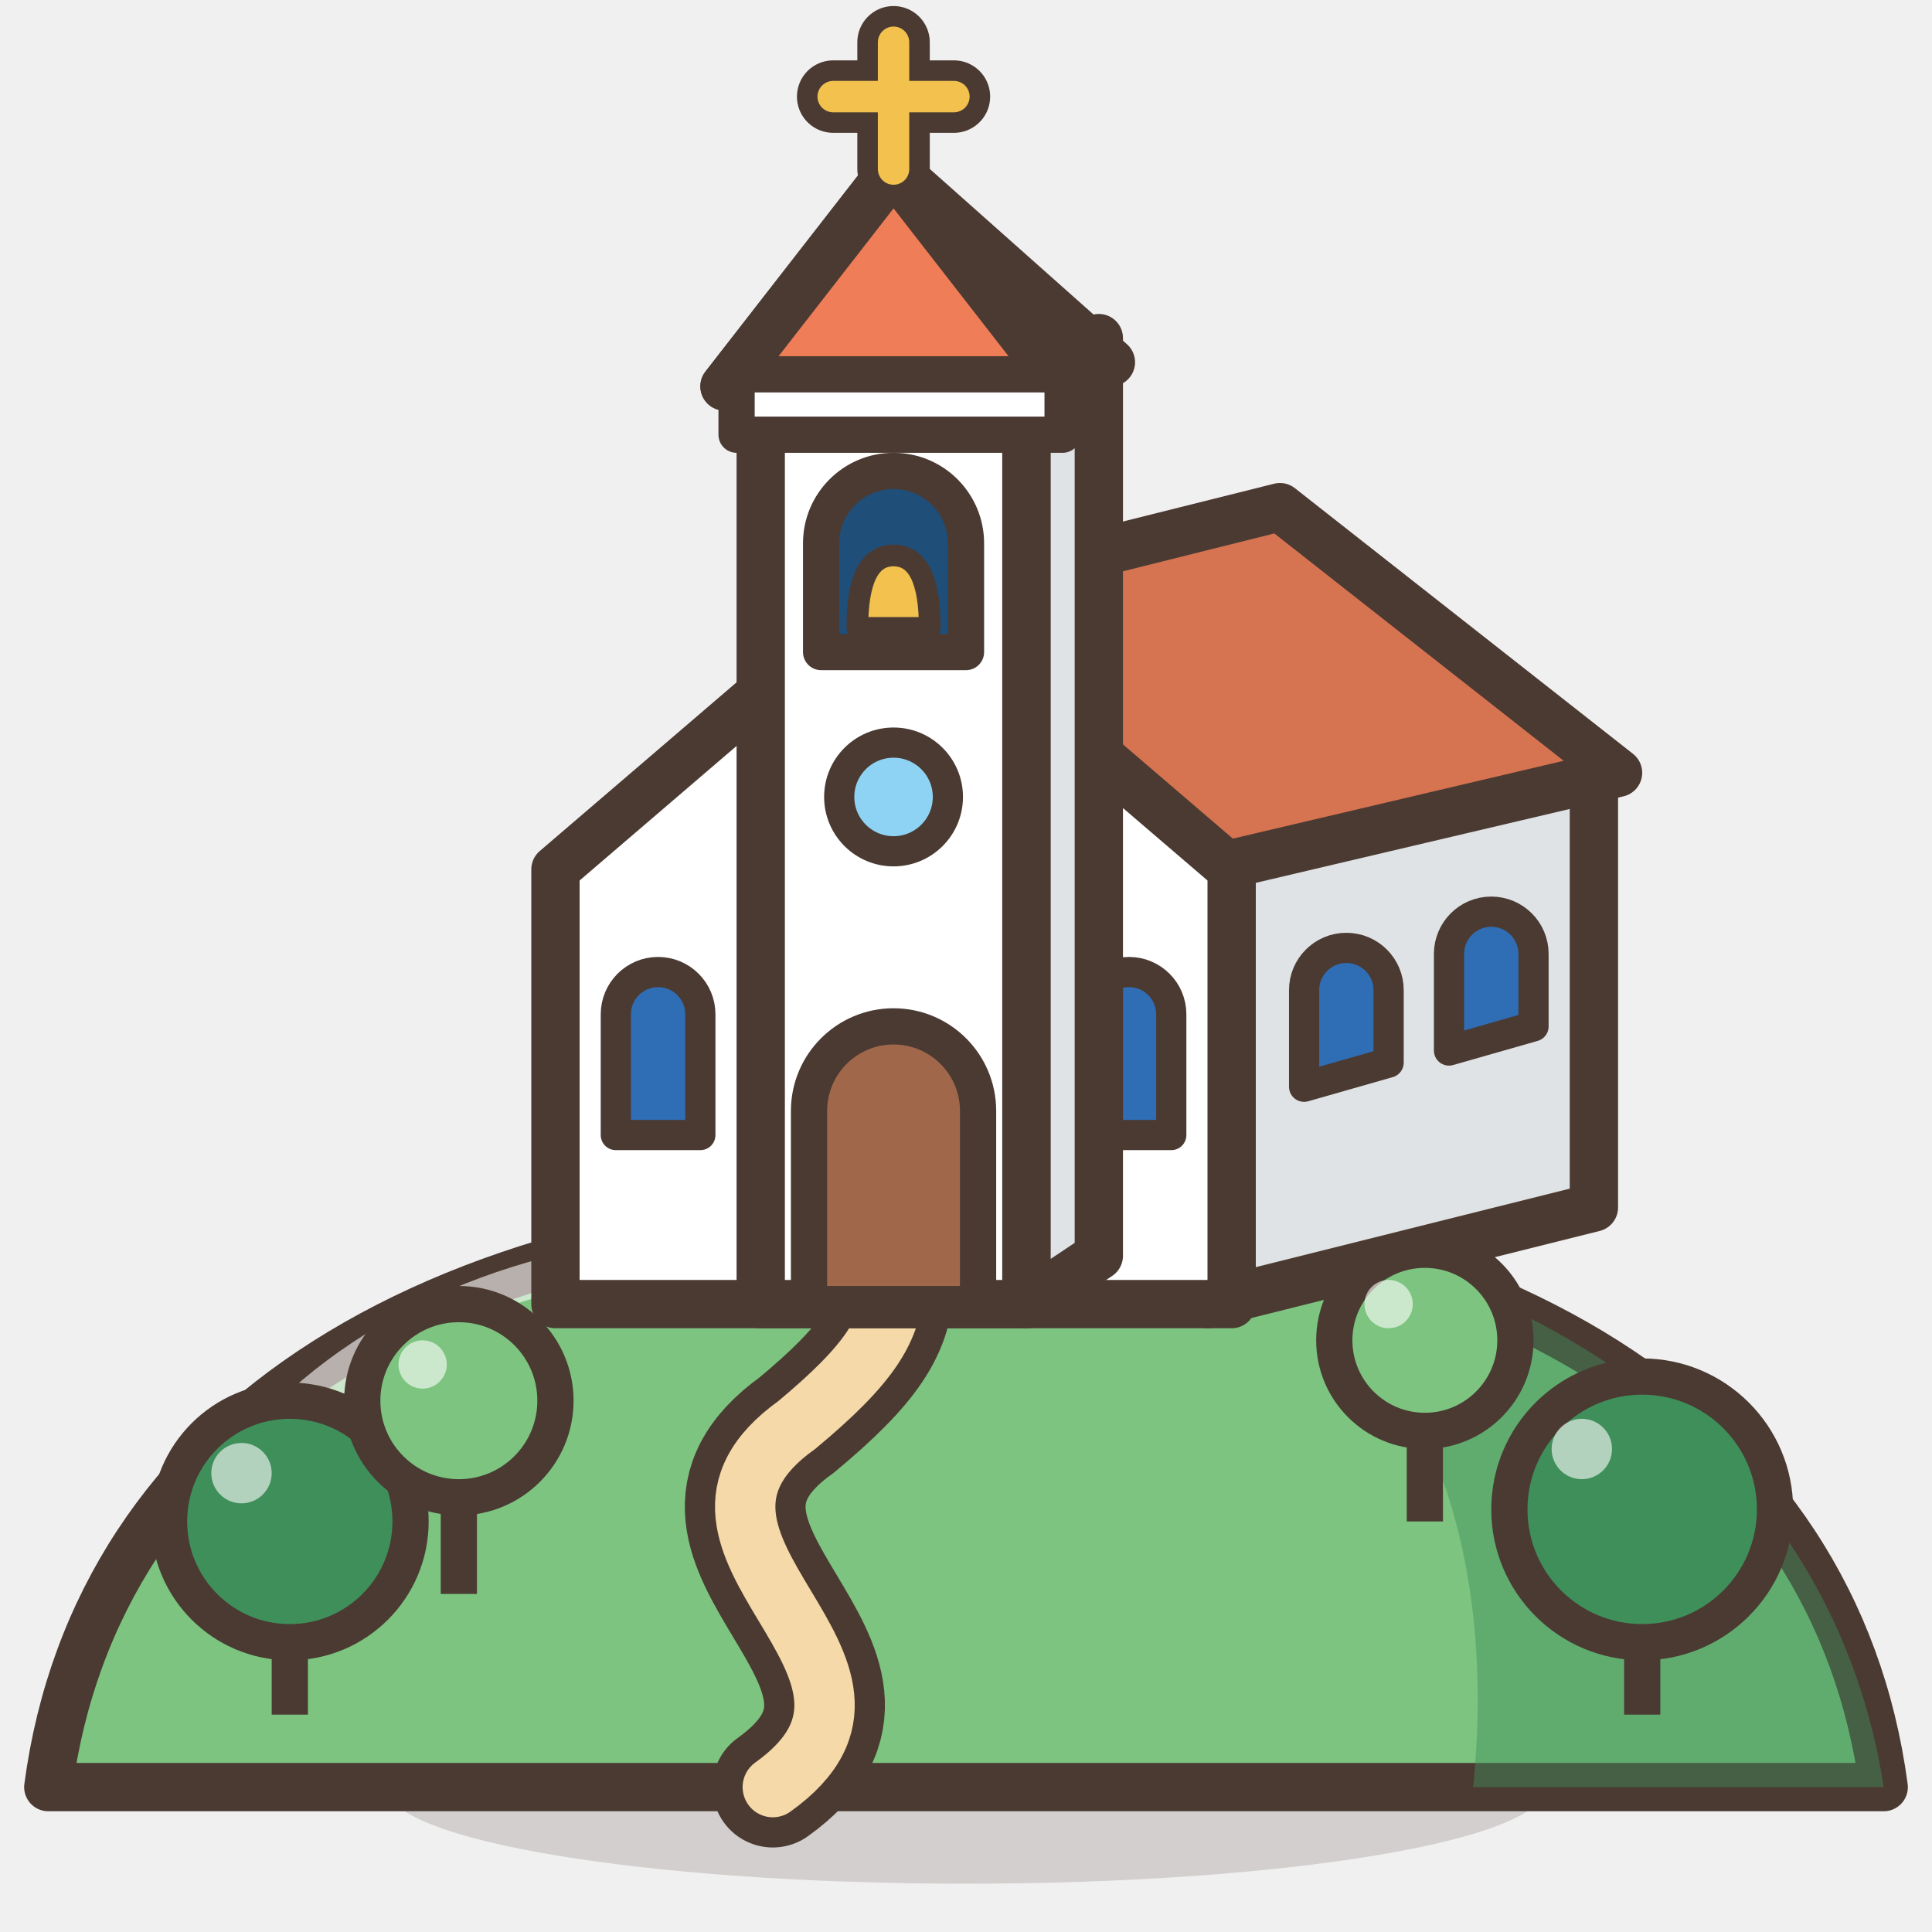
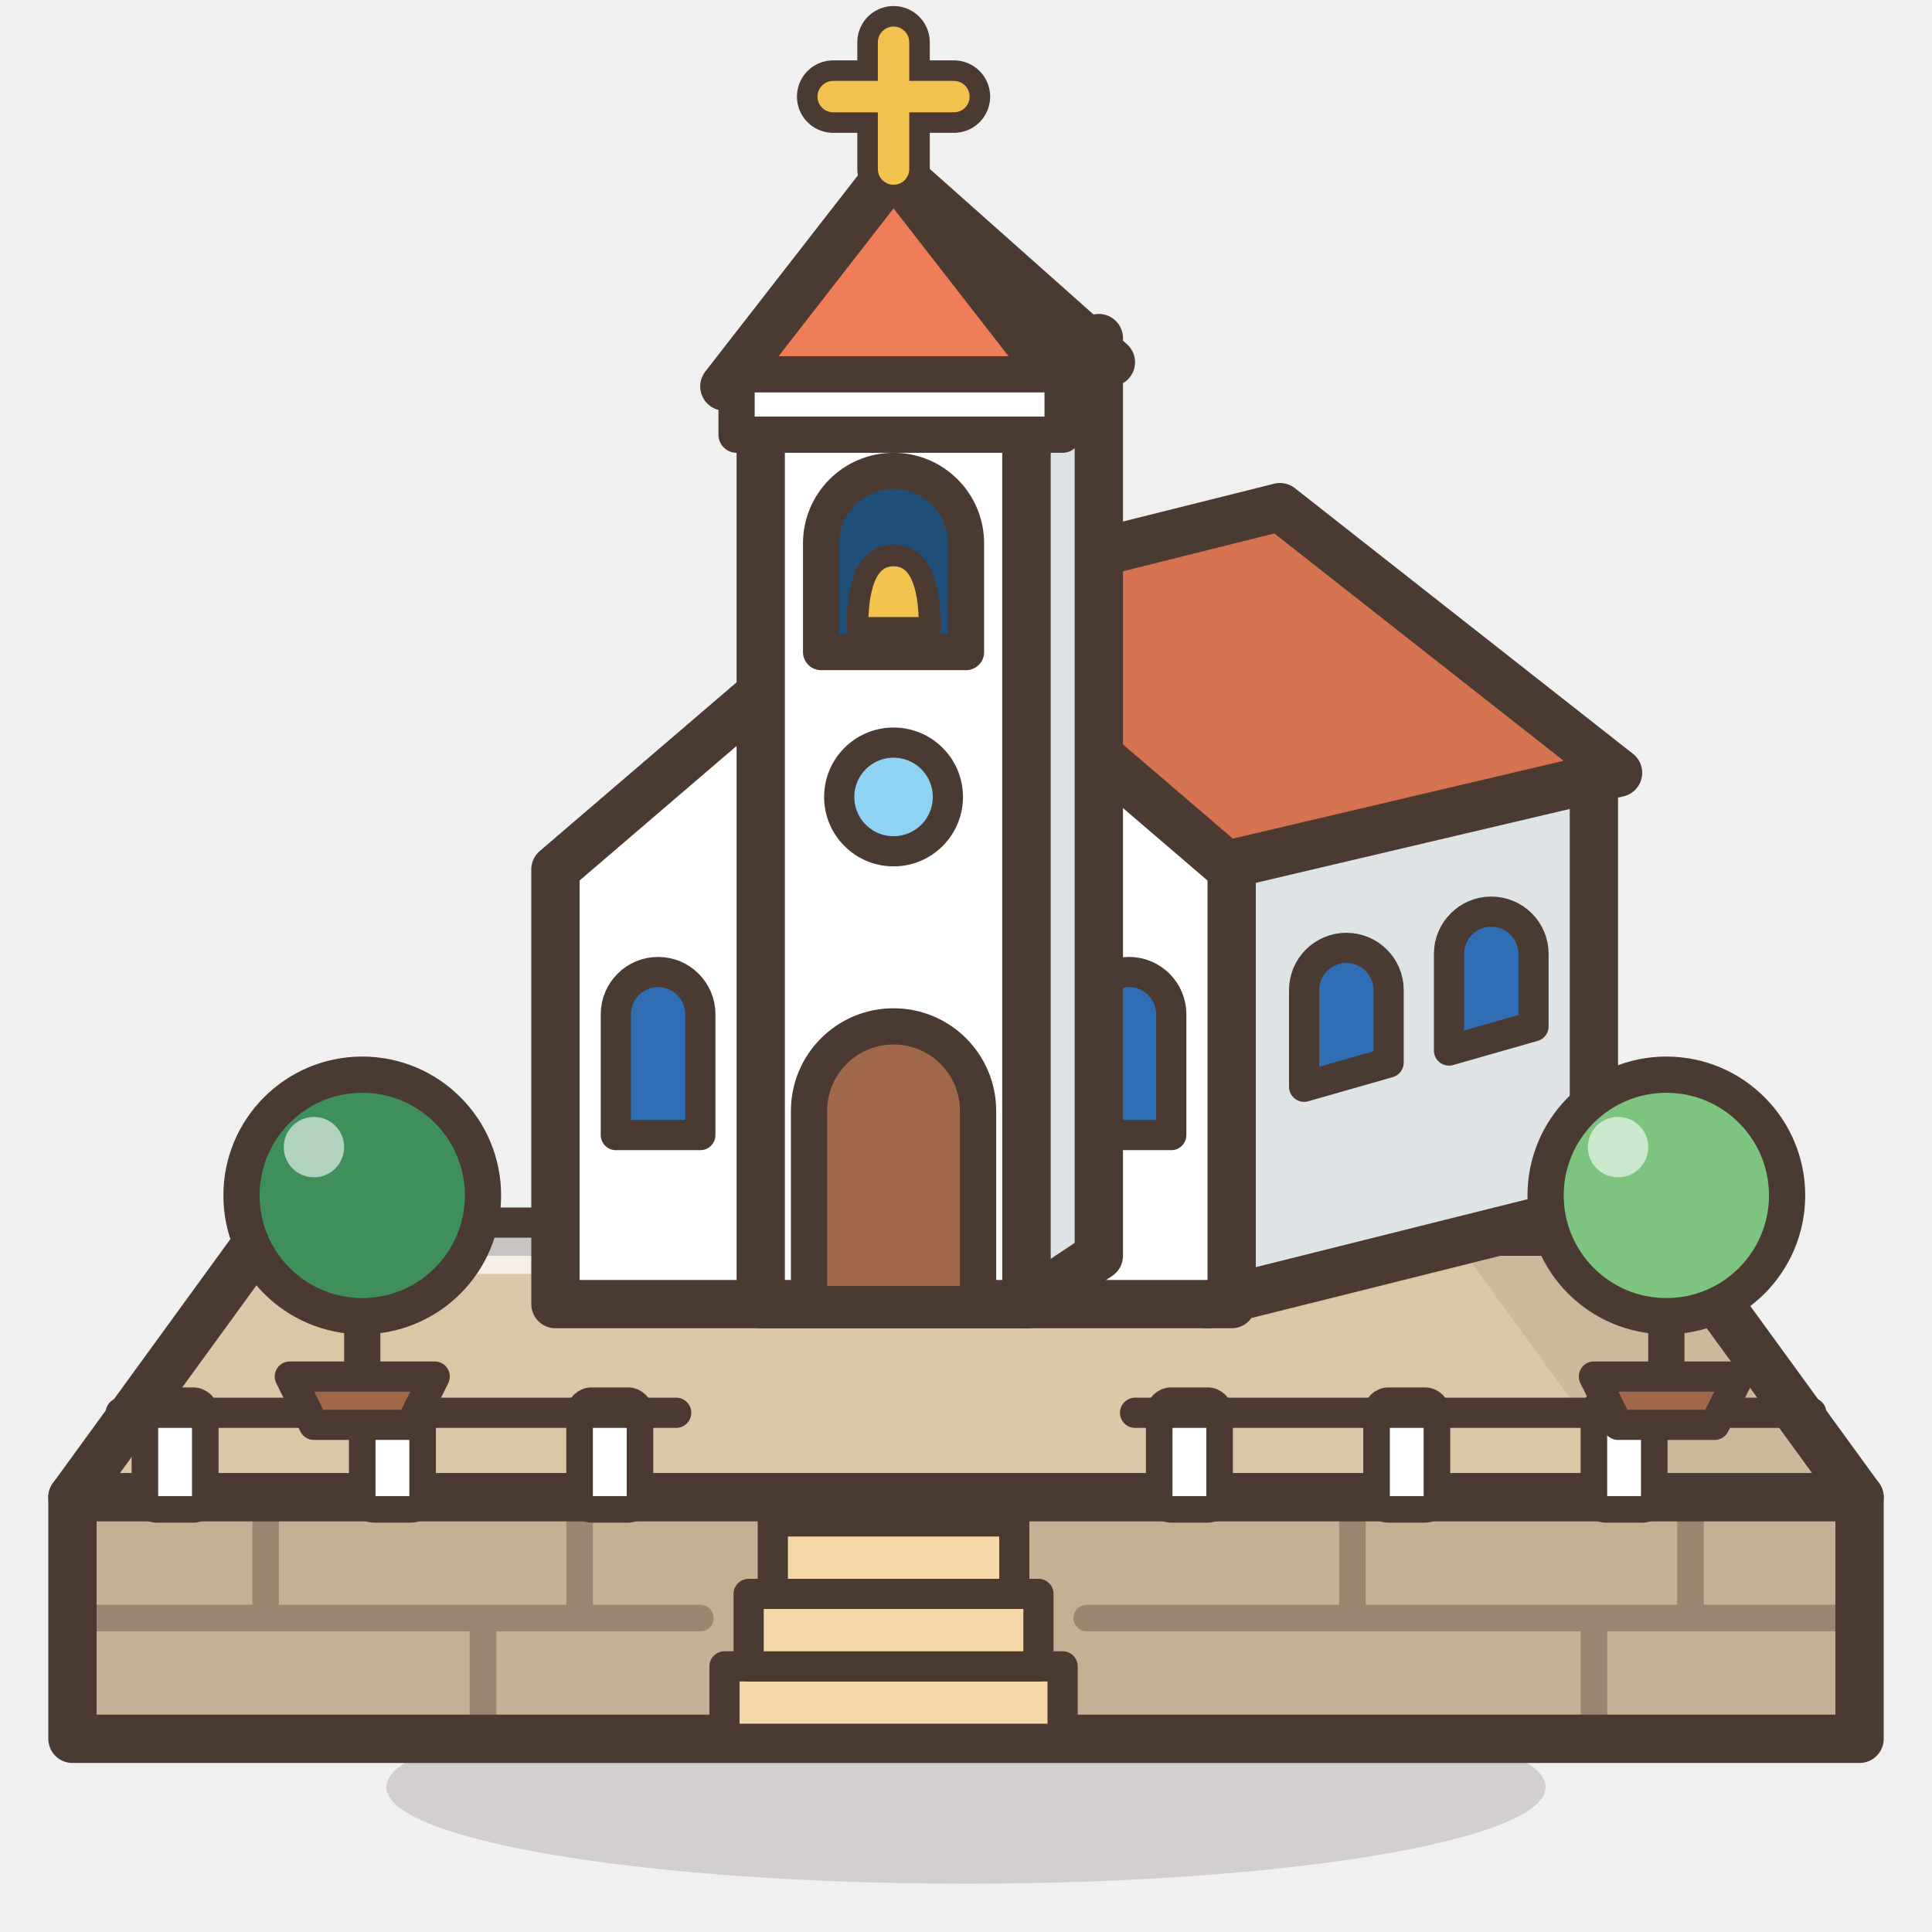
<svg xmlns="http://www.w3.org/2000/svg" viewBox="0 0 160 160">
  <ellipse cx="80" cy="148" rx="48" ry="8" fill="#4a3a32" opacity="0.18" />
-   <path d="M4 148 C8 118 36 100 80 100 C124 100 152 118 156 148 Z" fill="#7cc47f" stroke="#4a3a32" stroke-width="4" stroke-linejoin="round" />
-   <path d="M104 102 C130 106 152 122 156 148 L122 148 C124 128 118 112 104 102 Z" fill="#3f8f5a" opacity="0.45" />
-   <path d="M16 128 C22 116 34 108 48 105" stroke="#ffffff" stroke-width="3" stroke-linecap="round" fill="none" opacity="0.6" />
-   <path d="M64 148 C78 138 52 128 66 118 C72 113 74 110 74 106" stroke="#4a3a32" stroke-width="10" stroke-linecap="round" fill="none" />
-   <path d="M64 148 C78 138 52 128 66 118 C72 113 74 110 74 106" stroke="#f5d9a8" stroke-width="5" stroke-linecap="round" fill="none" />
+   <g stroke="#4a3a32" stroke-width="4" stroke-linejoin="round">
+     <path d="M6 124 L22 102 L138 102 L154 124 Z" fill="#d9c7a7" />
+     <path d="M6 124 H154 V144 H6 Z" fill="#d9c7a7" />
+   </g>
+   <path d="M8 126 H152 V142 H8 Z" fill="#4a3a32" opacity="0.16" />
+   <path d="M120 102 L138 102 L154 124 L136 124 Z" fill="#4a3a32" opacity="0.1" />
+   <g stroke="#4a3a32" stroke-width="2.2" stroke-linecap="round" opacity="0.35">
+     <path d="M6 134 H58 M90 134 H154 M22 124 V134 M40 134 V144 M112 124 V134 M132 134 V144 M48 124 V134 M140 124 V134" />
+   </g>
+   <g stroke="#4a3a32" stroke-width="2.5" stroke-linejoin="round">
+     <path d="M60 144 V138 H88 V144 Z" fill="#f5d9a8" />
+     <path d="M62 138 V132 H86 V138 Z" fill="#f5d9a8" />
+     <path d="M64 132 V126 H84 V132 Z" fill="#f5d9a8" />
+   </g>
+   <g fill="#ffffff" stroke="#4a3a32" stroke-width="2.2">
+     <rect x="12" y="116" width="5" height="9" rx="1" />
+     <rect x="30" y="116" width="5" height="9" rx="1" />
+     <rect x="48" y="116" width="5" height="9" rx="1" />
+     <rect x="96" y="116" width="5" height="9" rx="1" />
+     <rect x="114" y="116" width="5" height="9" rx="1" />
+     <rect x="132" y="116" width="5" height="9" rx="1" />
+   </g>
+   <path d="M10 117 H56 M94 117 H150" stroke="#4a3a32" stroke-width="2.5" stroke-linecap="round" />
+   <path d="M26 104 H60" stroke="#ffffff" stroke-width="3" stroke-linecap="round" opacity="0.7" />
  <g stroke="#4a3a32" stroke-width="4" stroke-linejoin="round" stroke-linecap="round">
    <path d="M100 72 L132 64 L132 100 L100 108 Z" fill="#dfe3e6" />
    <path d="M74 50 L106 42 L134 64 L100 72 Z" fill="#ef7d57" />
  </g>
  <path d="M74 50 L106 42 L134 64 L100 72 Z" fill="#4a3a32" opacity="0.15" />
  <g stroke="#4a3a32" stroke-width="2.5" stroke-linejoin="round">
    <path d="M108 90 V82 A3.5 3.5 0 0 1 115 82 V88 Z" fill="#2f6db5" />
    <path d="M120 87 V79 A3.5 3.5 0 0 1 127 79 V85 Z" fill="#2f6db5" />
  </g>
  <path d="M46 72 L74 48 L102 72 L102 108 L46 108 Z" fill="#ffffff" stroke="#4a3a32" stroke-width="4" stroke-linejoin="round" />
  <g stroke="#4a3a32" stroke-width="2.5" stroke-linejoin="round">
    <path d="M51 94 V84 A3.5 3.5 0 0 1 58 84 V94 Z" fill="#2f6db5" />
    <path d="M90 94 V84 A3.5 3.5 0 0 1 97 84 V94 Z" fill="#2f6db5" />
  </g>
  <g stroke="#4a3a32" stroke-width="4" stroke-linejoin="round" stroke-linecap="round">
    <path d="M85 32 L91 28 L91 104 L85 108 Z" fill="#dfe3e6" />
    <rect x="63" y="32" width="22" height="76" fill="#ffffff" />
    <path d="M60 32 L74 14 L92 30 Z" fill="#ef7d57" />
    <path d="M60 32 L74 14 L88 32 Z" fill="#ef7d57" />
  </g>
  <path d="M74 14 L92 30 L88 32 Z" fill="#4a3a32" opacity="0.2" />
  <rect x="61" y="31" width="27" height="5" fill="#ffffff" stroke="#4a3a32" stroke-width="3" stroke-linejoin="round" />
  <path d="M68 54 V45 A6 6 0 0 1 80 45 V54 Z" fill="#1f4e79" stroke="#4a3a32" stroke-width="3" stroke-linejoin="round" />
  <path d="M71 52 Q71 46 74 46 Q77 46 77 52 Z" fill="#f2c14e" stroke="#4a3a32" stroke-width="1.8" stroke-linejoin="round" />
  <circle cx="74" cy="66" r="4.5" fill="#8fd3f4" stroke="#4a3a32" stroke-width="2.5" />
  <path d="M67 108 V92 A7 7 0 0 1 81 92 V108 Z" fill="#a0674b" stroke="#4a3a32" stroke-width="3" stroke-linejoin="round" />
  <path d="M74 14 V3.5 M69 8 H79" stroke="#4a3a32" stroke-width="6" stroke-linecap="round" />
  <path d="M74 14 V3.5 M69 8 H79" stroke="#f2c14e" stroke-width="2.6" stroke-linecap="round" />
  <g stroke="#4a3a32" stroke-width="3" stroke-linejoin="round">
-     <path d="M24 134 V142" fill="none" />
-     <circle cx="24" cy="126" r="10" fill="#3f8f5a" />
-     <path d="M38 124 V132" fill="none" />
-     <circle cx="38" cy="116" r="8" fill="#7cc47f" />
-     <path d="M136 134 V142" fill="none" />
-     <circle cx="136" cy="125" r="11" fill="#3f8f5a" />
-     <path d="M118 118 V126" fill="none" />
-     <circle cx="118" cy="111" r="7.5" fill="#7cc47f" />
+     <path d="M30 108 V114" fill="none" />
+     <circle cx="30" cy="99" r="10" fill="#3f8f5a" />
+     <path d="M138 108 V114" fill="none" />
+     <circle cx="138" cy="99" r="10" fill="#7cc47f" />
+     <path d="M24 114 H36 L34 118 H26 Z" fill="#a0674b" stroke-width="2.5" />
+     <path d="M132 114 H144 L142 118 H134 Z" fill="#a0674b" stroke-width="2.5" />
  </g>
  <g fill="#ffffff" opacity="0.6">
-     <circle cx="20" cy="122" r="2.5" />
-     <circle cx="35" cy="113" r="2" />
-     <circle cx="131" cy="120" r="2.5" />
-     <circle cx="115" cy="108" r="2" />
+     <circle cx="26" cy="95" r="2.5" />
+     <circle cx="134" cy="95" r="2.5" />
  </g>
</svg>
